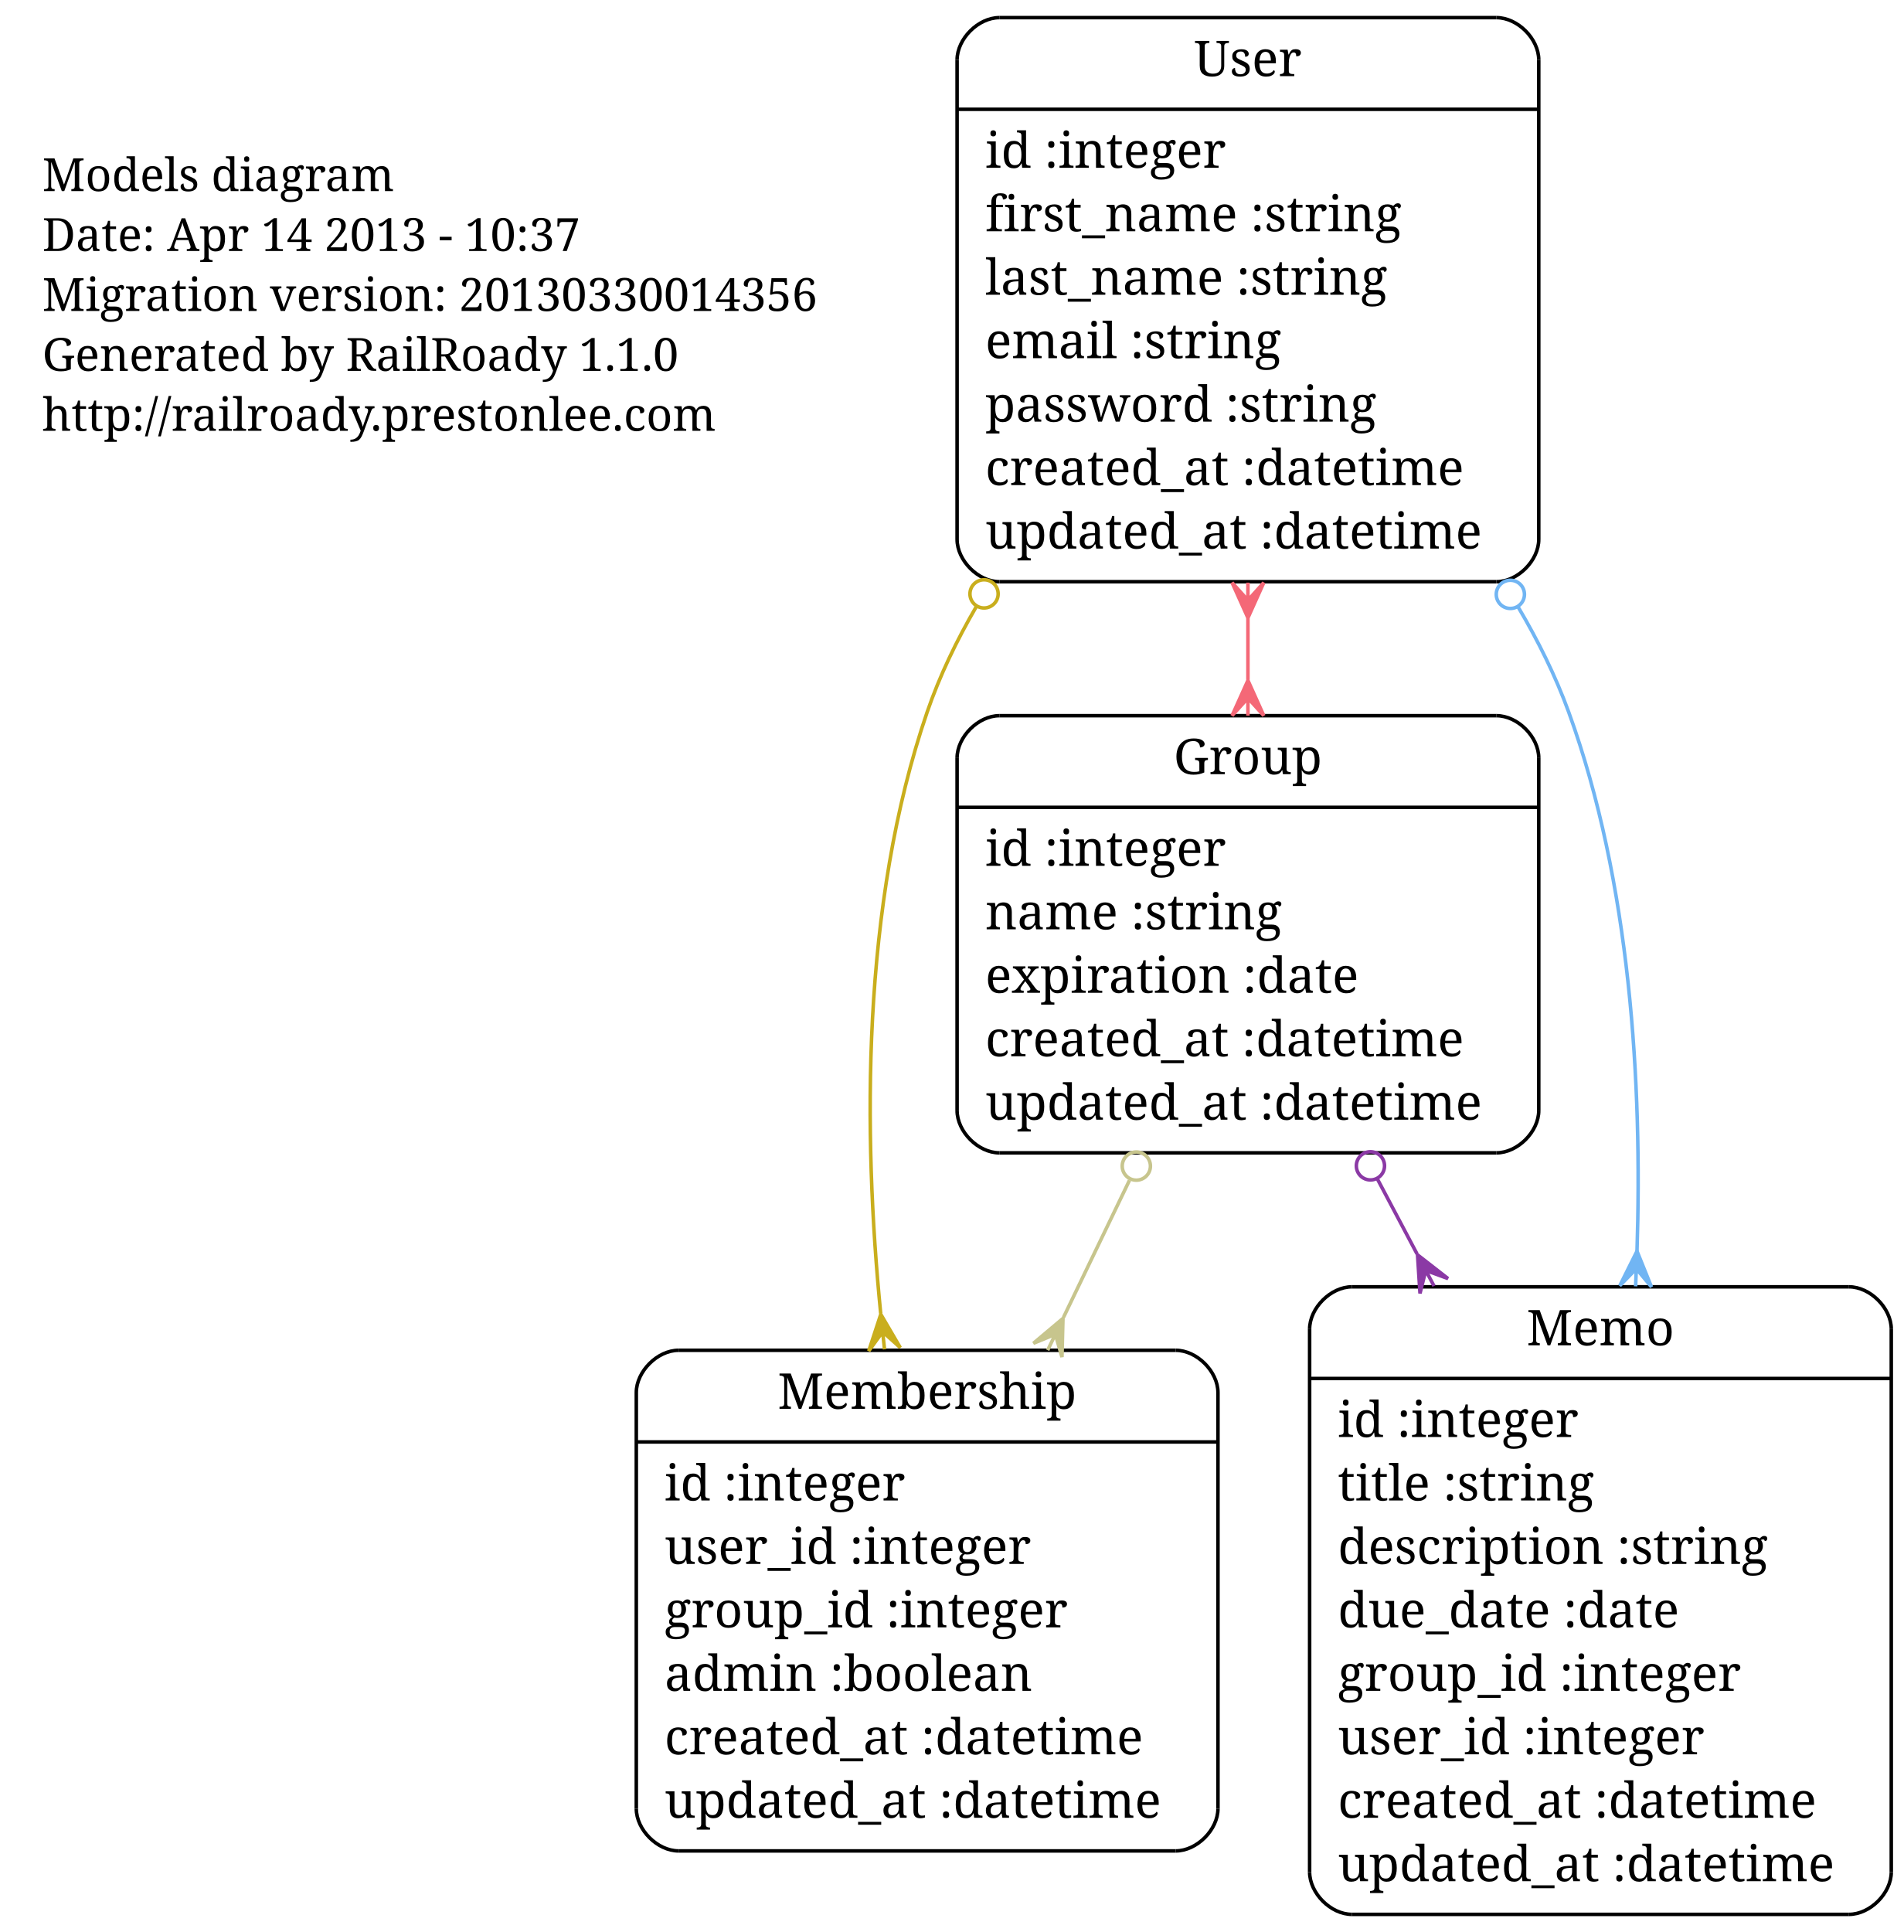
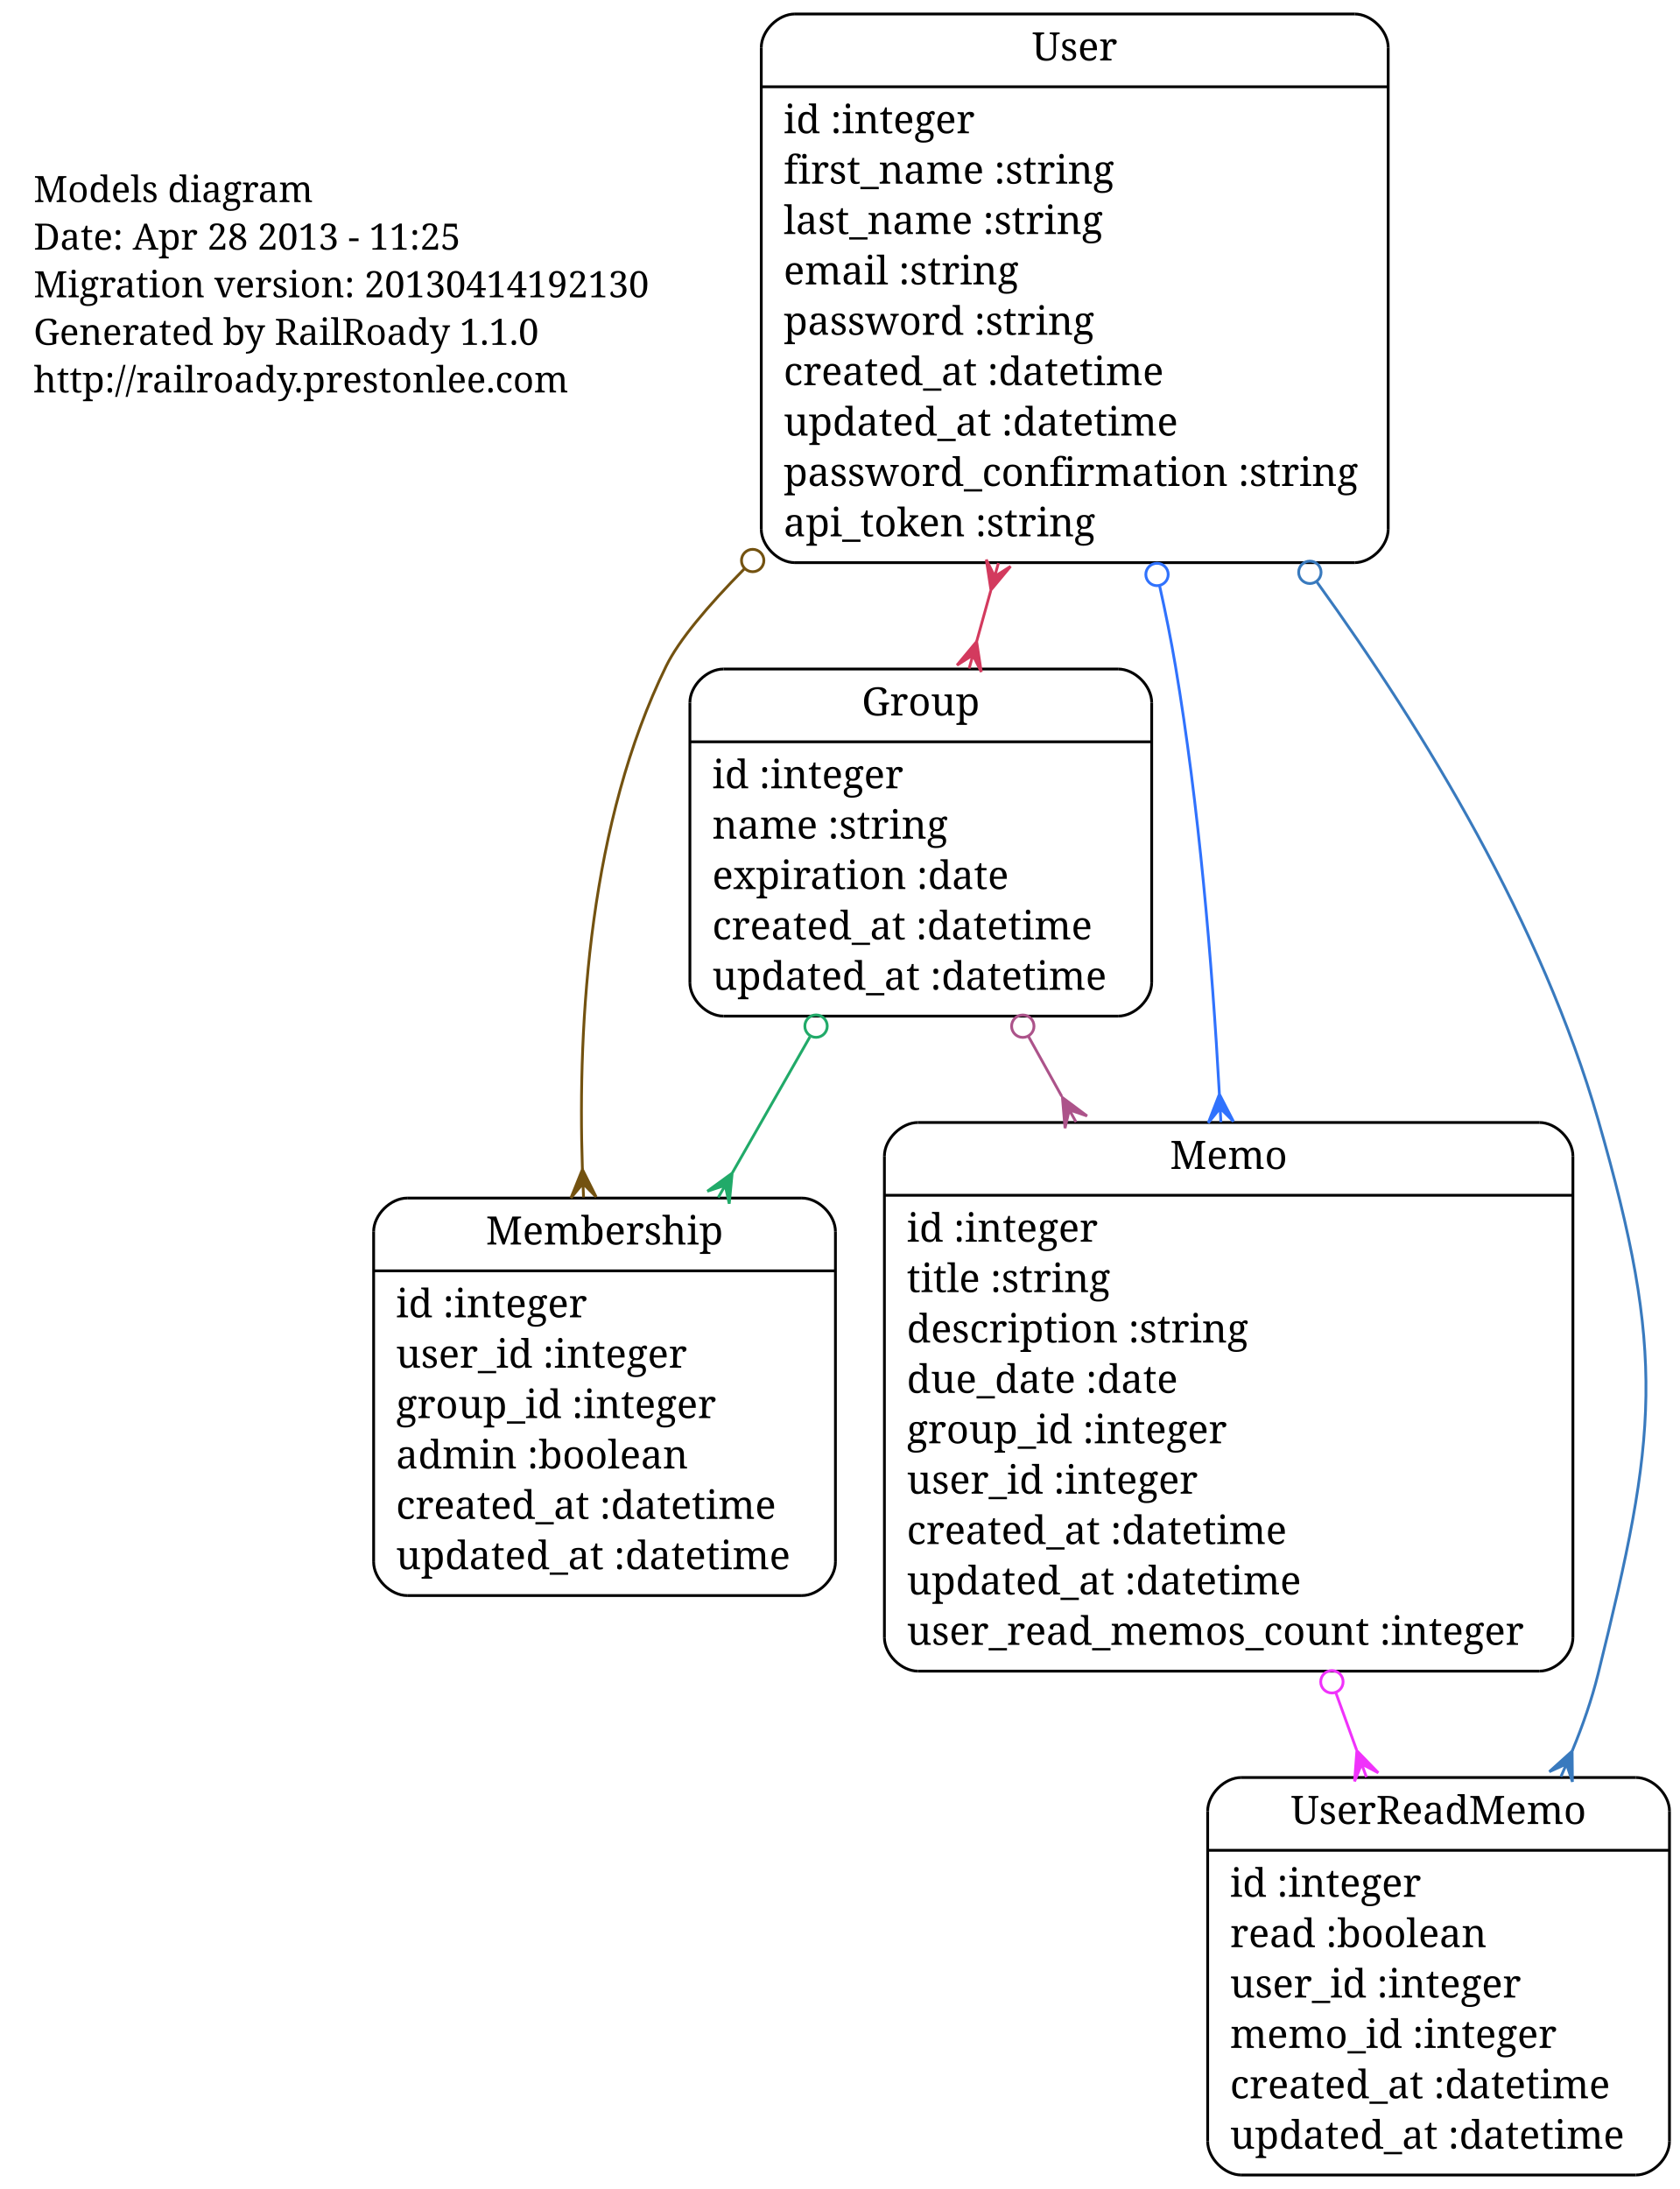
- <svg xmlns="http://www.w3.org/2000/svg" width="540pt" height="548pt" viewBox="0.00 0.00 540.00 548.00">
-   <g id="graph1" class="graph" transform="scale(1 1) rotate(0) translate(4 544)">
-     <polygon fill="white" stroke="white" points="-4,5 -4,-544 537,-544 537,5 -4,5" />
+ <svg xmlns="http://www.w3.org/2000/svg" width="600pt" height="782pt" viewBox="0.00 0.00 600.00 782.00">
+   <g id="graph1" class="graph" transform="scale(1 1) rotate(0) translate(4 778)">
+     <polygon fill="white" stroke="white" points="-4,5 -4,-778 597,-778 597,5 -4,5" />
    <g id="node1" class="node">
-       <text text-anchor="start" x="8" y="-489.8" font-family="Times Roman,serif" font-size="13.00">Models diagram</text>
-       <text text-anchor="start" x="8" y="-472.8" font-family="Times Roman,serif" font-size="13.00">Date: Apr 14 2013 - 10:37</text>
-       <text text-anchor="start" x="8" y="-455.8" font-family="Times Roman,serif" font-size="13.00">Migration version: 20130330014356</text>
-       <text text-anchor="start" x="8" y="-438.8" font-family="Times Roman,serif" font-size="13.00">Generated by RailRoady 1.1.0</text>
-       <text text-anchor="start" x="8" y="-421.8" font-family="Times Roman,serif" font-size="13.00">http://railroady.prestonlee.com</text>
+       <text text-anchor="start" x="8" y="-705.8" font-family="Times Roman,serif" font-size="13.00">Models diagram</text>
+       <text text-anchor="start" x="8" y="-688.8" font-family="Times Roman,serif" font-size="13.00">Date: Apr 28 2013 - 11:25</text>
+       <text text-anchor="start" x="8" y="-671.8" font-family="Times Roman,serif" font-size="13.00">Migration version: 20130414192130</text>
+       <text text-anchor="start" x="8" y="-654.8" font-family="Times Roman,serif" font-size="13.00">Generated by RailRoady 1.1.0</text>
+       <text text-anchor="start" x="8" y="-637.8" font-family="Times Roman,serif" font-size="13.00">http://railroady.prestonlee.com</text>
    </g>
    <g id="node2" class="node">
-       <polyline fill="none" stroke="black" points="188.5,-19 329.5,-19 " />
-       <path fill="none" stroke="black" d="M329.5,-19C335.5,-19 341.5,-25 341.5,-31" />
-       <polyline fill="none" stroke="black" points="341.5,-31 341.5,-149 " />
-       <path fill="none" stroke="black" d="M341.5,-149C341.5,-155 335.5,-161 329.5,-161" />
-       <polyline fill="none" stroke="black" points="329.5,-161 188.5,-161 " />
-       <path fill="none" stroke="black" d="M188.5,-161C182.5,-161 176.5,-155 176.5,-149" />
-       <polyline fill="none" stroke="black" points="176.5,-149 176.5,-31 " />
-       <path fill="none" stroke="black" d="M176.5,-31C176.5,-25 182.5,-19 188.5,-19" />
-       <text text-anchor="middle" x="259" y="-144.4" font-family="Times Roman,serif" font-size="14.00">Membership</text>
-       <polyline fill="none" stroke="black" points="176.5,-135 341.5,-135 " />
-       <text text-anchor="start" x="184.5" y="-118.4" font-family="Times Roman,serif" font-size="14.00">id :integer</text>
-       <text text-anchor="start" x="184.5" y="-100.4" font-family="Times Roman,serif" font-size="14.00">user_id :integer</text>
-       <text text-anchor="start" x="184.5" y="-82.4" font-family="Times Roman,serif" font-size="14.00">group_id :integer</text>
-       <text text-anchor="start" x="184.5" y="-64.4" font-family="Times Roman,serif" font-size="14.00">admin :boolean</text>
-       <text text-anchor="start" x="184.5" y="-46.4" font-family="Times Roman,serif" font-size="14.00">created_at :datetime</text>
-       <text text-anchor="start" x="184.5" y="-28.4" font-family="Times Roman,serif" font-size="14.00">updated_at :datetime</text>
+       <polyline fill="none" stroke="black" points="141.5,-208 282.5,-208 " />
+       <path fill="none" stroke="black" d="M282.5,-208C288.5,-208 294.5,-214 294.5,-220" />
+       <polyline fill="none" stroke="black" points="294.5,-220 294.5,-338 " />
+       <path fill="none" stroke="black" d="M294.5,-338C294.5,-344 288.5,-350 282.5,-350" />
+       <polyline fill="none" stroke="black" points="282.5,-350 141.5,-350 " />
+       <path fill="none" stroke="black" d="M141.5,-350C135.5,-350 129.5,-344 129.5,-338" />
+       <polyline fill="none" stroke="black" points="129.5,-338 129.5,-220 " />
+       <path fill="none" stroke="black" d="M129.5,-220C129.5,-214 135.5,-208 141.5,-208" />
+       <text text-anchor="middle" x="212" y="-333.4" font-family="Times Roman,serif" font-size="14.00">Membership</text>
+       <polyline fill="none" stroke="black" points="129.5,-324 294.5,-324 " />
+       <text text-anchor="start" x="137.5" y="-307.4" font-family="Times Roman,serif" font-size="14.00">id :integer</text>
+       <text text-anchor="start" x="137.5" y="-289.4" font-family="Times Roman,serif" font-size="14.00">user_id :integer</text>
+       <text text-anchor="start" x="137.5" y="-271.4" font-family="Times Roman,serif" font-size="14.00">group_id :integer</text>
+       <text text-anchor="start" x="137.5" y="-253.4" font-family="Times Roman,serif" font-size="14.00">admin :boolean</text>
+       <text text-anchor="start" x="137.5" y="-235.4" font-family="Times Roman,serif" font-size="14.00">created_at :datetime</text>
+       <text text-anchor="start" x="137.5" y="-217.4" font-family="Times Roman,serif" font-size="14.00">updated_at :datetime</text>
    </g>
    <g id="node3" class="node">
-       <polyline fill="none" stroke="black" points="279.5,-379 420.5,-379 " />
-       <path fill="none" stroke="black" d="M420.5,-379C426.5,-379 432.5,-385 432.5,-391" />
-       <polyline fill="none" stroke="black" points="432.5,-391 432.5,-527 " />
-       <path fill="none" stroke="black" d="M432.5,-527C432.5,-533 426.5,-539 420.5,-539" />
-       <polyline fill="none" stroke="black" points="420.5,-539 279.5,-539 " />
-       <path fill="none" stroke="black" d="M279.5,-539C273.5,-539 267.5,-533 267.5,-527" />
-       <polyline fill="none" stroke="black" points="267.5,-527 267.5,-391 " />
-       <path fill="none" stroke="black" d="M267.5,-391C267.5,-385 273.5,-379 279.5,-379" />
-       <text text-anchor="middle" x="350" y="-522.4" font-family="Times Roman,serif" font-size="14.00">User</text>
-       <polyline fill="none" stroke="black" points="267.5,-513 432.5,-513 " />
-       <text text-anchor="start" x="275.5" y="-496.4" font-family="Times Roman,serif" font-size="14.00">id :integer</text>
-       <text text-anchor="start" x="275.5" y="-478.4" font-family="Times Roman,serif" font-size="14.00">first_name :string</text>
-       <text text-anchor="start" x="275.5" y="-460.4" font-family="Times Roman,serif" font-size="14.00">last_name :string</text>
-       <text text-anchor="start" x="275.5" y="-442.4" font-family="Times Roman,serif" font-size="14.00">email :string</text>
-       <text text-anchor="start" x="275.5" y="-424.4" font-family="Times Roman,serif" font-size="14.00">password :string</text>
-       <text text-anchor="start" x="275.5" y="-406.4" font-family="Times Roman,serif" font-size="14.00">created_at :datetime</text>
-       <text text-anchor="start" x="275.5" y="-388.4" font-family="Times Roman,serif" font-size="14.00">updated_at :datetime</text>
+       <polyline fill="none" stroke="black" points="280,-577 480,-577 " />
+       <path fill="none" stroke="black" d="M480,-577C486,-577 492,-583 492,-589" />
+       <polyline fill="none" stroke="black" points="492,-589 492,-761 " />
+       <path fill="none" stroke="black" d="M492,-761C492,-767 486,-773 480,-773" />
+       <polyline fill="none" stroke="black" points="480,-773 280,-773 " />
+       <path fill="none" stroke="black" d="M280,-773C274,-773 268,-767 268,-761" />
+       <polyline fill="none" stroke="black" points="268,-761 268,-589 " />
+       <path fill="none" stroke="black" d="M268,-589C268,-583 274,-577 280,-577" />
+       <text text-anchor="middle" x="380" y="-756.4" font-family="Times Roman,serif" font-size="14.00">User</text>
+       <polyline fill="none" stroke="black" points="268,-747 492,-747 " />
+       <text text-anchor="start" x="276" y="-730.4" font-family="Times Roman,serif" font-size="14.00">id :integer</text>
+       <text text-anchor="start" x="276" y="-712.4" font-family="Times Roman,serif" font-size="14.00">first_name :string</text>
+       <text text-anchor="start" x="276" y="-694.4" font-family="Times Roman,serif" font-size="14.00">last_name :string</text>
+       <text text-anchor="start" x="276" y="-676.4" font-family="Times Roman,serif" font-size="14.00">email :string</text>
+       <text text-anchor="start" x="276" y="-658.4" font-family="Times Roman,serif" font-size="14.00">password :string</text>
+       <text text-anchor="start" x="276" y="-640.4" font-family="Times Roman,serif" font-size="14.00">created_at :datetime</text>
+       <text text-anchor="start" x="276" y="-622.4" font-family="Times Roman,serif" font-size="14.00">updated_at :datetime</text>
+       <text text-anchor="start" x="276" y="-604.4" font-family="Times Roman,serif" font-size="14.00">password_confirmation :string</text>
+       <text text-anchor="start" x="276" y="-586.4" font-family="Times Roman,serif" font-size="14.00">api_token :string</text>
    </g>
    <g id="edge2" class="edge">
-       <path fill="none" stroke="#c9ae1d" d="M272.996,-372.014C267.37,-362.358 262.528,-352.283 259,-342 240.237,-287.315 240.845,-221.939 245.825,-171.481" />
-       <ellipse fill="none" stroke="#c9ae1d" cx="275.146" cy="-375.55" rx="4" ry="4" />
-       <polygon fill="#c9ae1d" stroke="#c9ae1d" points="245.853,-171.217 251.386,-161.749 246.382,-166.245 246.911,-161.273 246.911,-161.273 246.911,-161.273 246.382,-166.245 242.437,-160.796 245.853,-171.217 245.853,-171.217" />
+       <path fill="none" stroke="#735210" d="M261.961,-574.8C248.806,-561.46 238.507,-549.229 234,-540 206.816,-484.339 202.333,-414.014 204.089,-360.39" />
+       <ellipse fill="none" stroke="#735210" cx="264.931" cy="-577.757" rx="4" ry="4" />
+       <polygon fill="#735210" stroke="#735210" points="204.095,-360.23 208.998,-350.421 204.298,-355.234 204.502,-350.238 204.502,-350.238 204.502,-350.238 204.298,-355.234 200.005,-350.056 204.095,-360.23 204.095,-360.23" />
    </g>
    <g id="node4" class="node">
-       <polyline fill="none" stroke="black" points="379.5,-1 520.5,-1 " />
-       <path fill="none" stroke="black" d="M520.5,-1C526.5,-1 532.5,-7 532.5,-13" />
-       <polyline fill="none" stroke="black" points="532.5,-13 532.5,-167 " />
-       <path fill="none" stroke="black" d="M532.5,-167C532.5,-173 526.5,-179 520.5,-179" />
-       <polyline fill="none" stroke="black" points="520.5,-179 379.5,-179 " />
-       <path fill="none" stroke="black" d="M379.5,-179C373.5,-179 367.5,-173 367.5,-167" />
-       <polyline fill="none" stroke="black" points="367.5,-167 367.5,-13 " />
-       <path fill="none" stroke="black" d="M367.5,-13C367.5,-7 373.5,-1 379.5,-1" />
-       <text text-anchor="middle" x="450" y="-162.4" font-family="Times Roman,serif" font-size="14.00">Memo</text>
-       <polyline fill="none" stroke="black" points="367.5,-153 532.5,-153 " />
-       <text text-anchor="start" x="375.5" y="-136.4" font-family="Times Roman,serif" font-size="14.00">id :integer</text>
-       <text text-anchor="start" x="375.5" y="-118.4" font-family="Times Roman,serif" font-size="14.00">title :string</text>
-       <text text-anchor="start" x="375.5" y="-100.4" font-family="Times Roman,serif" font-size="14.00">description :string</text>
-       <text text-anchor="start" x="375.5" y="-82.4" font-family="Times Roman,serif" font-size="14.00">due_date :date</text>
-       <text text-anchor="start" x="375.5" y="-64.4" font-family="Times Roman,serif" font-size="14.00">group_id :integer</text>
-       <text text-anchor="start" x="375.5" y="-46.4" font-family="Times Roman,serif" font-size="14.00">user_id :integer</text>
-       <text text-anchor="start" x="375.5" y="-28.4" font-family="Times Roman,serif" font-size="14.00">created_at :datetime</text>
-       <text text-anchor="start" x="375.5" y="-10.4" font-family="Times Roman,serif" font-size="14.00">updated_at :datetime</text>
+       <polyline fill="none" stroke="black" points="324,-181 546,-181 " />
+       <path fill="none" stroke="black" d="M546,-181C552,-181 558,-187 558,-193" />
+       <polyline fill="none" stroke="black" points="558,-193 558,-365 " />
+       <path fill="none" stroke="black" d="M558,-365C558,-371 552,-377 546,-377" />
+       <polyline fill="none" stroke="black" points="546,-377 324,-377 " />
+       <path fill="none" stroke="black" d="M324,-377C318,-377 312,-371 312,-365" />
+       <polyline fill="none" stroke="black" points="312,-365 312,-193 " />
+       <path fill="none" stroke="black" d="M312,-193C312,-187 318,-181 324,-181" />
+       <text text-anchor="middle" x="435" y="-360.4" font-family="Times Roman,serif" font-size="14.00">Memo</text>
+       <polyline fill="none" stroke="black" points="312,-351 558,-351 " />
+       <text text-anchor="start" x="320" y="-334.4" font-family="Times Roman,serif" font-size="14.00">id :integer</text>
+       <text text-anchor="start" x="320" y="-316.4" font-family="Times Roman,serif" font-size="14.00">title :string</text>
+       <text text-anchor="start" x="320" y="-298.4" font-family="Times Roman,serif" font-size="14.00">description :string</text>
+       <text text-anchor="start" x="320" y="-280.4" font-family="Times Roman,serif" font-size="14.00">due_date :date</text>
+       <text text-anchor="start" x="320" y="-262.4" font-family="Times Roman,serif" font-size="14.00">group_id :integer</text>
+       <text text-anchor="start" x="320" y="-244.4" font-family="Times Roman,serif" font-size="14.00">user_id :integer</text>
+       <text text-anchor="start" x="320" y="-226.4" font-family="Times Roman,serif" font-size="14.00">created_at :datetime</text>
+       <text text-anchor="start" x="320" y="-208.4" font-family="Times Roman,serif" font-size="14.00">updated_at :datetime</text>
+       <text text-anchor="start" x="320" y="-190.4" font-family="Times Roman,serif" font-size="14.00">user_read_memos_count :integer</text>
    </g>
    <g id="edge6" class="edge">
-       <path fill="none" stroke="#71b5f3" d="M426.621,-371.879C432.324,-362.25 437.289,-352.218 441,-342 458.545,-293.692 461.89,-236.694 460.37,-189.136" />
-       <ellipse fill="none" stroke="#71b5f3" cx="424.444" cy="-375.411" rx="4" ry="4" />
-       <polygon fill="#71b5f3" stroke="#71b5f3" points="460.37,-189.13 464.472,-178.96 460.173,-184.134 459.976,-179.138 459.976,-179.138 459.976,-179.138 460.173,-184.134 455.479,-179.315 460.37,-189.13 460.37,-189.13" />
+       <path fill="none" stroke="#3072fd" d="M410.355,-568.6C412.498,-558.98 414.428,-549.344 416,-540 424.372,-490.225 429.056,-434.496 431.676,-387.356" />
+       <ellipse fill="none" stroke="#3072fd" cx="409.401" cy="-572.772" rx="4" ry="4" />
+       <polygon fill="#3072fd" stroke="#3072fd" points="431.689,-387.11 436.714,-377.363 431.955,-382.117 432.22,-377.124 432.22,-377.124 432.22,-377.124 431.955,-382.117 427.726,-376.885 431.689,-387.11 431.689,-387.11" />
    </g>
    <g id="node5" class="node">
-       <polyline fill="none" stroke="black" points="279.5,-217 420.5,-217 " />
-       <path fill="none" stroke="black" d="M420.5,-217C426.5,-217 432.5,-223 432.5,-229" />
-       <polyline fill="none" stroke="black" points="432.5,-229 432.5,-329 " />
-       <path fill="none" stroke="black" d="M432.5,-329C432.5,-335 426.5,-341 420.5,-341" />
-       <polyline fill="none" stroke="black" points="420.5,-341 279.5,-341 " />
-       <path fill="none" stroke="black" d="M279.5,-341C273.5,-341 267.5,-335 267.5,-329" />
-       <polyline fill="none" stroke="black" points="267.5,-329 267.5,-229 " />
-       <path fill="none" stroke="black" d="M267.5,-229C267.5,-223 273.5,-217 279.5,-217" />
-       <text text-anchor="middle" x="350" y="-324.4" font-family="Times Roman,serif" font-size="14.00">Group</text>
-       <polyline fill="none" stroke="black" points="267.5,-315 432.5,-315 " />
-       <text text-anchor="start" x="275.5" y="-298.4" font-family="Times Roman,serif" font-size="14.00">id :integer</text>
-       <text text-anchor="start" x="275.5" y="-280.4" font-family="Times Roman,serif" font-size="14.00">name :string</text>
-       <text text-anchor="start" x="275.5" y="-262.4" font-family="Times Roman,serif" font-size="14.00">expiration :date</text>
-       <text text-anchor="start" x="275.5" y="-244.4" font-family="Times Roman,serif" font-size="14.00">created_at :datetime</text>
-       <text text-anchor="start" x="275.5" y="-226.4" font-family="Times Roman,serif" font-size="14.00">updated_at :datetime</text>
+       <polyline fill="none" stroke="black" points="254.5,-415 395.5,-415 " />
+       <path fill="none" stroke="black" d="M395.5,-415C401.5,-415 407.5,-421 407.5,-427" />
+       <polyline fill="none" stroke="black" points="407.5,-427 407.5,-527 " />
+       <path fill="none" stroke="black" d="M407.5,-527C407.5,-533 401.5,-539 395.5,-539" />
+       <polyline fill="none" stroke="black" points="395.5,-539 254.5,-539 " />
+       <path fill="none" stroke="black" d="M254.5,-539C248.5,-539 242.5,-533 242.5,-527" />
+       <polyline fill="none" stroke="black" points="242.5,-527 242.5,-427 " />
+       <path fill="none" stroke="black" d="M242.5,-427C242.5,-421 248.5,-415 254.5,-415" />
+       <text text-anchor="middle" x="325" y="-522.4" font-family="Times Roman,serif" font-size="14.00">Group</text>
+       <polyline fill="none" stroke="black" points="242.5,-513 407.5,-513 " />
+       <text text-anchor="start" x="250.5" y="-496.4" font-family="Times Roman,serif" font-size="14.00">id :integer</text>
+       <text text-anchor="start" x="250.5" y="-478.4" font-family="Times Roman,serif" font-size="14.00">name :string</text>
+       <text text-anchor="start" x="250.5" y="-460.4" font-family="Times Roman,serif" font-size="14.00">expiration :date</text>
+       <text text-anchor="start" x="250.5" y="-442.4" font-family="Times Roman,serif" font-size="14.00">created_at :datetime</text>
+       <text text-anchor="start" x="250.5" y="-424.4" font-family="Times Roman,serif" font-size="14.00">updated_at :datetime</text>
    </g>
    <g id="edge4" class="edge">
-       <path fill="none" stroke="#f46877" d="M350,-368.617C350,-362.778 350,-356.941 350,-351.204" />
-       <polygon fill="#f46877" stroke="#f46877" points="350,-368.739 345.5,-378.739 350,-373.739 350,-378.739 350,-378.739 350,-378.739 350,-373.739 354.5,-378.739 350,-368.739 350,-368.739" />
-       <polygon fill="#f46877" stroke="#f46877" points="350,-351.007 354.5,-341.007 350,-346.007 350,-341.007 350,-341.007 350,-341.007 350,-346.007 345.5,-341.007 350,-351.007 350,-351.007" />
+       <path fill="none" stroke="#d33a5e" d="M349.987,-566.953C348.298,-560.873 346.622,-554.838 344.984,-548.942" />
+       <polygon fill="#d33a5e" stroke="#d33a5e" points="350.065,-567.235 348.406,-578.075 351.403,-572.053 352.742,-576.87 352.742,-576.87 352.742,-576.87 351.403,-572.053 357.078,-575.666 350.065,-567.235 350.065,-567.235" />
+       <polygon fill="#d33a5e" stroke="#d33a5e" points="344.945,-548.802 346.604,-537.962 343.607,-543.984 342.269,-539.167 342.269,-539.167 342.269,-539.167 343.607,-543.984 337.933,-540.371 344.945,-548.802 344.945,-548.802" />
+     </g>
+     <g id="node6" class="node">
+       <polyline fill="none" stroke="black" points="439.5,-1 580.5,-1 " />
+       <path fill="none" stroke="black" d="M580.5,-1C586.5,-1 592.5,-7 592.5,-13" />
+       <polyline fill="none" stroke="black" points="592.5,-13 592.5,-131 " />
+       <path fill="none" stroke="black" d="M592.5,-131C592.5,-137 586.5,-143 580.5,-143" />
+       <polyline fill="none" stroke="black" points="580.5,-143 439.5,-143 " />
+       <path fill="none" stroke="black" d="M439.5,-143C433.5,-143 427.5,-137 427.5,-131" />
+       <polyline fill="none" stroke="black" points="427.5,-131 427.5,-13 " />
+       <path fill="none" stroke="black" d="M427.5,-13C427.5,-7 433.5,-1 439.5,-1" />
+       <text text-anchor="middle" x="510" y="-126.4" font-family="Times Roman,serif" font-size="14.00">UserReadMemo</text>
+       <polyline fill="none" stroke="black" points="427.5,-117 592.5,-117 " />
+       <text text-anchor="start" x="435.5" y="-100.4" font-family="Times Roman,serif" font-size="14.00">id :integer</text>
+       <text text-anchor="start" x="435.5" y="-82.4" font-family="Times Roman,serif" font-size="14.00">read :boolean</text>
+       <text text-anchor="start" x="435.5" y="-64.4" font-family="Times Roman,serif" font-size="14.00">user_id :integer</text>
+       <text text-anchor="start" x="435.5" y="-46.4" font-family="Times Roman,serif" font-size="14.00">memo_id :integer</text>
+       <text text-anchor="start" x="435.5" y="-28.4" font-family="Times Roman,serif" font-size="14.00">created_at :datetime</text>
+       <text text-anchor="start" x="435.5" y="-10.4" font-family="Times Roman,serif" font-size="14.00">updated_at :datetime</text>
    </g>
    <g id="edge8" class="edge">
-       <path fill="none" stroke="#c7c58d" d="M316.403,-209.222C310.312,-196.572 303.915,-183.285 297.692,-170.36" />
-       <ellipse fill="none" stroke="#c7c58d" cx="318.342" cy="-213.249" rx="4" ry="4" />
-       <polygon fill="#c7c58d" stroke="#c7c58d" points="297.536,-170.037 297.253,-159.075 295.367,-165.532 293.198,-161.027 293.198,-161.027 293.198,-161.027 295.367,-165.532 289.144,-162.979 297.536,-170.037 297.536,-170.037" />
+       <path fill="none" stroke="#397abe" d="M466.39,-570.277C505.302,-516.363 546.95,-447.476 567,-378 591.401,-293.451 588.158,-265.419 567,-180 564.73,-170.836 561.525,-161.592 557.779,-152.573" />
+       <ellipse fill="none" stroke="#397abe" cx="464.014" cy="-573.543" rx="4" ry="4" />
+       <polygon fill="#397abe" stroke="#397abe" points="557.715,-152.426 557.817,-141.461 555.705,-147.848 553.696,-143.269 553.696,-143.269 553.696,-143.269 555.705,-147.848 549.575,-145.078 557.715,-152.426 557.715,-152.426" />
    </g>
    <g id="edge10" class="edge">
-       <path fill="none" stroke="#8b39a5" d="M386.663,-209.707C390.353,-202.733 394.148,-195.561 397.958,-188.359" />
-       <ellipse fill="none" stroke="#8b39a5" cx="384.753" cy="-213.317" rx="4" ry="4" />
-       <polygon fill="#8b39a5" stroke="#8b39a5" points="398.11,-188.073 406.764,-181.338 400.448,-183.653 402.786,-179.234 402.786,-179.234 402.786,-179.234 400.448,-183.653 398.809,-177.129 398.11,-188.073 398.11,-188.073" />
+       <path fill="none" stroke="#f032fb" d="M473.341,-173.18C475.816,-166.347 478.287,-159.528 480.71,-152.842" />
+       <ellipse fill="none" stroke="#f032fb" cx="471.886" cy="-177.195" rx="4" ry="4" />
+       <polygon fill="#f032fb" stroke="#f032fb" points="480.813,-152.556 488.45,-144.687 482.516,-147.855 484.22,-143.154 484.22,-143.154 484.22,-143.154 482.516,-147.855 479.989,-141.621 480.813,-152.556 480.813,-152.556" />
+     </g>
+     <g id="edge12" class="edge">
+       <path fill="none" stroke="#21aa69" d="M285.383,-407.583C276.436,-391.906 266.867,-375.138 257.693,-359.063" />
+       <ellipse fill="none" stroke="#21aa69" cx="287.573" cy="-411.421" rx="4" ry="4" />
+       <polygon fill="#21aa69" stroke="#21aa69" points="257.6,-358.9 256.551,-347.984 255.121,-354.557 252.643,-350.215 252.643,-350.215 252.643,-350.215 255.121,-354.557 248.734,-352.445 257.6,-358.9 257.6,-358.9" />
+     </g>
+     <g id="edge14" class="edge">
+       <path fill="none" stroke="#ac538a" d="M363.466,-407.76C367.339,-400.79 371.332,-393.603 375.358,-386.355" />
+       <ellipse fill="none" stroke="#ac538a" cx="361.445" cy="-411.398" rx="4" ry="4" />
+       <polygon fill="#ac538a" stroke="#ac538a" points="375.613,-385.896 384.403,-379.34 378.041,-381.526 380.47,-377.155 380.47,-377.155 380.47,-377.155 378.041,-381.526 376.536,-374.969 375.613,-385.896 375.613,-385.896" />
    </g>
  </g>
</svg>
